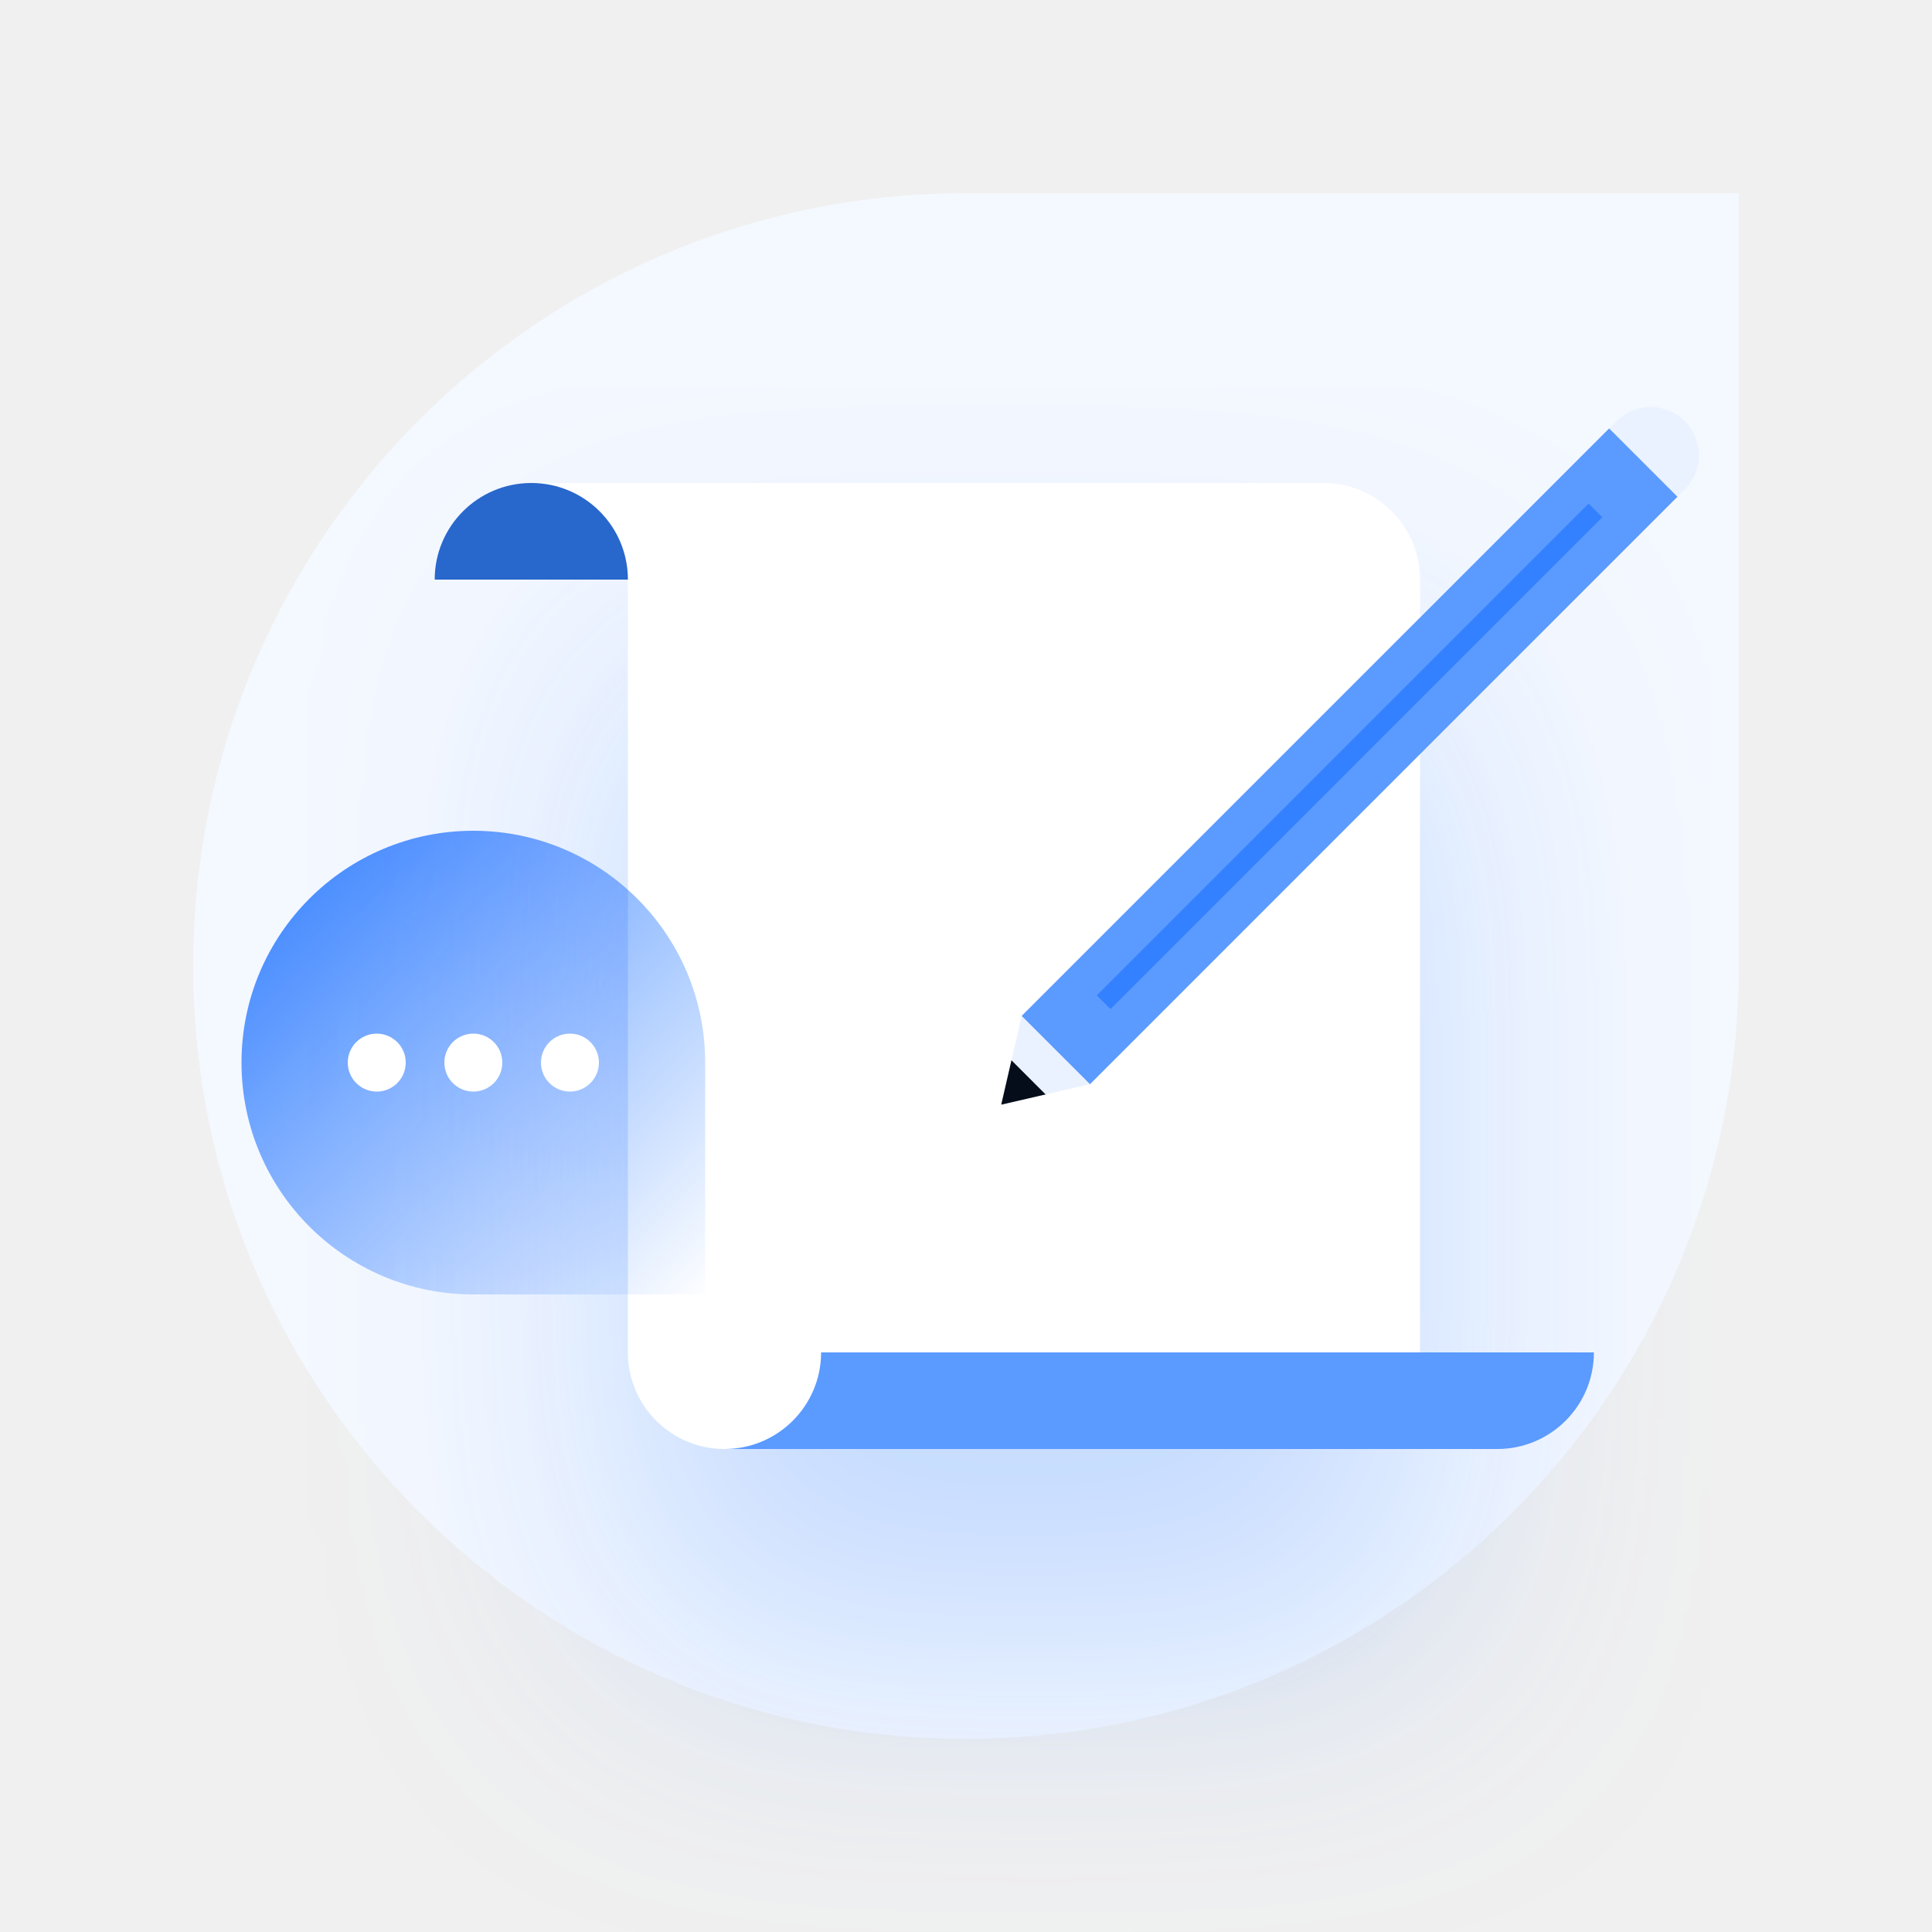
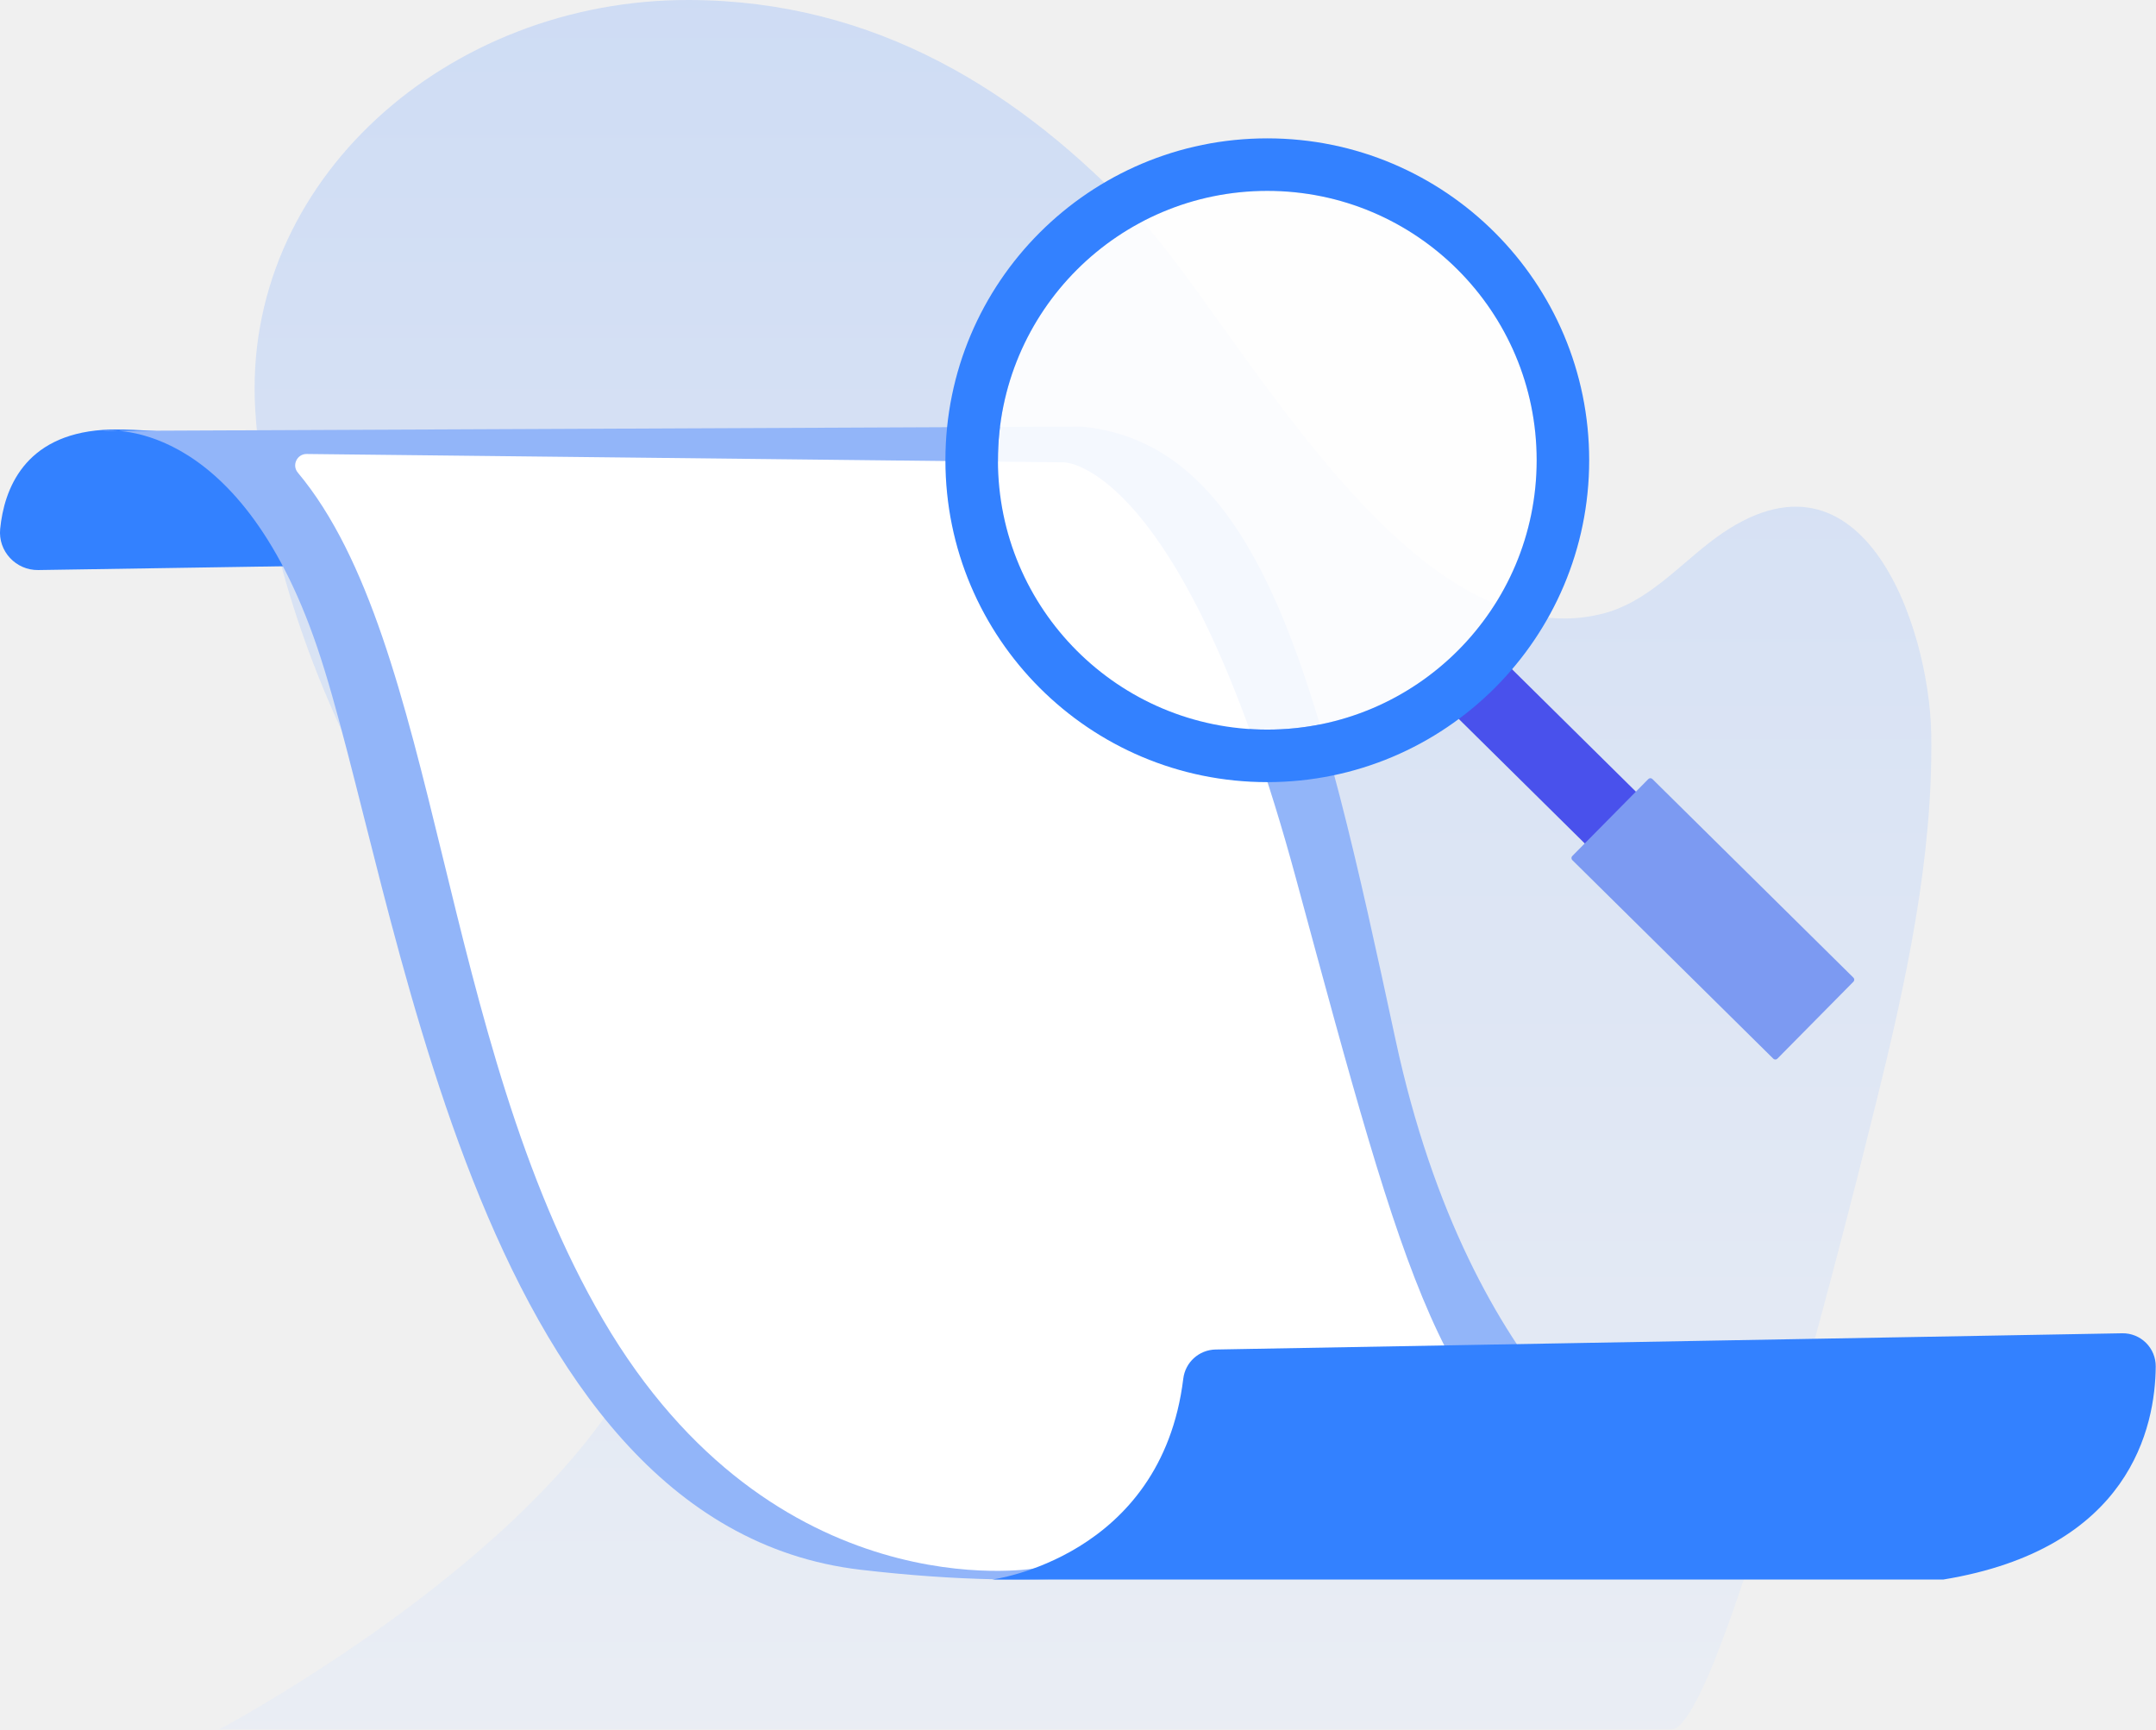
- <svg xmlns="http://www.w3.org/2000/svg" fill="none" viewBox="0 0 200 200">
-   <path fill="#F4F8FF" d="M20 100c0-44.183 35.817-80 80-80h80v80c0 44.183-35.817 80-80 80s-80-35.817-80-80Z" />
-   <g filter="url(#a)">
-     <path fill="#fff" d="M65 60c0-5.523-4.477-10-10-10h82c5.523 0 10 4.477 10 10v90H75c-5.523 0-10-4.477-10-10V60Z" />
-   </g>
-   <path fill="#5B9AFF" d="M75 150c5.523 0 10-4.477 10-10h80c0 5.523-4.477 10-10 10H75Z" />
-   <path fill="#2867CC" d="M45 60h20c0-5.523-4.477-10-10-10s-10 4.477-10 10Z" />
-   <path fill="#EBF2FF" fill-rule="evenodd" d="M167.284 43.645a5 5 0 1 1 7.071 7.07l-61.518 61.519-9.192 2.121 2.121-9.192 61.518-61.518Z" clip-rule="evenodd" />
-   <mask id="b" width="73" height="73" x="103" y="42" maskUnits="userSpaceOnUse" style="mask-type:alpha">
-     <path fill="#fff" fill-rule="evenodd" d="M167.284 43.645a5 5 0 1 1 7.071 7.07l-61.518 61.519-9.192 2.121 2.121-9.192 61.518-61.518Z" clip-rule="evenodd" />
-   </mask>
-   <g mask="url(#b)">
-     <path fill="#050D1A" fill-rule="evenodd" d="m104.352 109.406 4.242 4.242-2.828 2.829-4.243-4.243 2.829-2.828Z" clip-rule="evenodd" />
-   </g>
-   <path fill="#5B9AFF" d="m166.577 44.352 7.07 7.071-60.81 60.811-7.071-7.07z" />
-   <path fill="#3381FF" d="m164.456 52.13 1.414 1.414-50.911 50.912-1.415-1.414z" />
-   <path fill="url(#c)" d="M25 110c0-13.255 10.745-24 24-24s24 10.745 24 24v24H49c-13.255 0-24-10.745-24-24Z" style="mix-blend-mode:multiply" />
-   <circle cx="39" cy="110" r="3" fill="#fff" />
-   <circle cx="49" cy="110" r="3" fill="#fff" />
-   <circle cx="59" cy="110" r="3" fill="#fff" />
+ <svg xmlns="http://www.w3.org/2000/svg" width="187" height="150" fill="none">
+   <path opacity=".25" d="M19 150s57.422-30.374 32.73-55.013C36.31 79.6 23.438 56.782 22.142 35.575 20.922 15.748 38.812-.076 59.806 0c16.09.054 28.65 7.878 38.899 18.805 8.549 9.121 23.442 38.755 40.348 34.408 3.638-.938 6.238-3.813 9.121-6.078 13.23-10.401 19.179 7.169 19.331 16.533.175 10.73-2.204 21.558-4.781 31.968-1.533 6.176-13.445 54.364-17.746 54.364H19Z" fill="url(#a)" />
+   <path d="M84.98 48.176 3.322 49.442c-1.945.03-3.5-1.635-3.307-3.57.342-3.426 2.073-8.115 8.91-8.587 10.891-.751 76.053 10.892 76.053 10.892Z" fill="#3381FF" />
+   <path d="m93.805 37-84.88.375s11.644-1.69 18.592 18.779c6.948 20.468 13.332 76.053 47.134 79.997 33.801 3.944 42.064-7.136 42.064-7.136h27.041s-16.15-8.262-22.723-38.871C114.461 59.534 109.578 38.502 93.805 37Z" fill="#92B5F9" />
+   <path d="M25.831 40.99c-.538-.644-.068-1.624.771-1.614l65.7.726s10.328 0 20.094 36.054c9.765 36.055 12.581 46.947 26.29 54.834l-49.064 5.059s-22.482 3.768-37.317-21.583c-14.278-24.398-14.12-58.71-26.474-73.475Z" fill="#fff" />
+   <path d="m105.431 117.048 78.639-1.408a2.856 2.856 0 0 1 2.906 2.885c-.042 5.217-2.187 15.814-18.432 18.475H86.043s14.679-1.87 16.588-17.42a2.875 2.875 0 0 1 2.8-2.532Z" fill="#3381FF" />
+   <path d="m152.194 78.845-22.412-22.146-4.438 4.49 22.412 22.147 4.438-4.491Z" fill="#4951EC" />
+   <path d="m160.756 84.796-17.437-17.23a.247.247 0 0 0-.349.002l-6.6 6.68a.247.247 0 0 0 .002.349l17.437 17.23a.247.247 0 0 0 .349-.003l6.6-6.679a.247.247 0 0 0-.002-.35Z" fill="#7C9AF2" />
+   <path d="M109.919 63.282c12.903 0 23.363-10.46 23.363-23.363 0-12.903-10.46-23.363-23.363-23.363-12.903 0-23.363 10.46-23.363 23.363 0 12.903 10.46 23.363 23.363 23.363Z" fill="#fff" fill-opacity=".9" />
+   <path fill-rule="evenodd" clip-rule="evenodd" d="M137.837 39.918c0 15.42-12.5 27.919-27.919 27.919S82 55.337 82 39.918C82 24.5 94.5 12 109.918 12c15.419 0 27.919 12.5 27.919 27.918Zm-4.555 0c0 12.904-10.46 23.364-23.363 23.364-12.903 0-23.363-10.46-23.363-23.363 0-12.903 10.46-23.363 23.363-23.363 12.903 0 23.363 10.46 23.363 23.363Z" fill="#3381FF" />
  <defs>
-     <linearGradient id="c" x1="1" x2="49" y1="110" y2="158" gradientUnits="userSpaceOnUse">
-       <stop stop-color="#3381FF" />
-       <stop offset="1" stop-color="#3381FF" stop-opacity=".01" />
+     <linearGradient id="a" x1="93.257" y1="0" x2="93.257" y2="150" gradientUnits="userSpaceOnUse">
+       <stop stop-color="#69A0FF" />
+       <stop offset="1" stop-color="#D6E5FF" />
    </linearGradient>
-     <filter id="a" width="152" height="160" x="25" y="40" color-interpolation-filters="sRGB" filterUnits="userSpaceOnUse">
-       <feFlood flood-opacity="0" result="BackgroundImageFix" />
-       <feColorMatrix in="SourceAlpha" result="hardAlpha" values="0 0 0 0 0 0 0 0 0 0 0 0 0 0 0 0 0 0 127 0" />
-       <feOffset dy="20" />
-       <feGaussianBlur stdDeviation="15" />
-       <feColorMatrix values="0 0 0 0 0.2 0 0 0 0 0.506 0 0 0 0 1 0 0 0 0.25 0" />
-       <feBlend in2="BackgroundImageFix" result="effect1_dropShadow_0_325" />
-       <feBlend in="SourceGraphic" in2="effect1_dropShadow_0_325" result="shape" />
-     </filter>
  </defs>
</svg>
